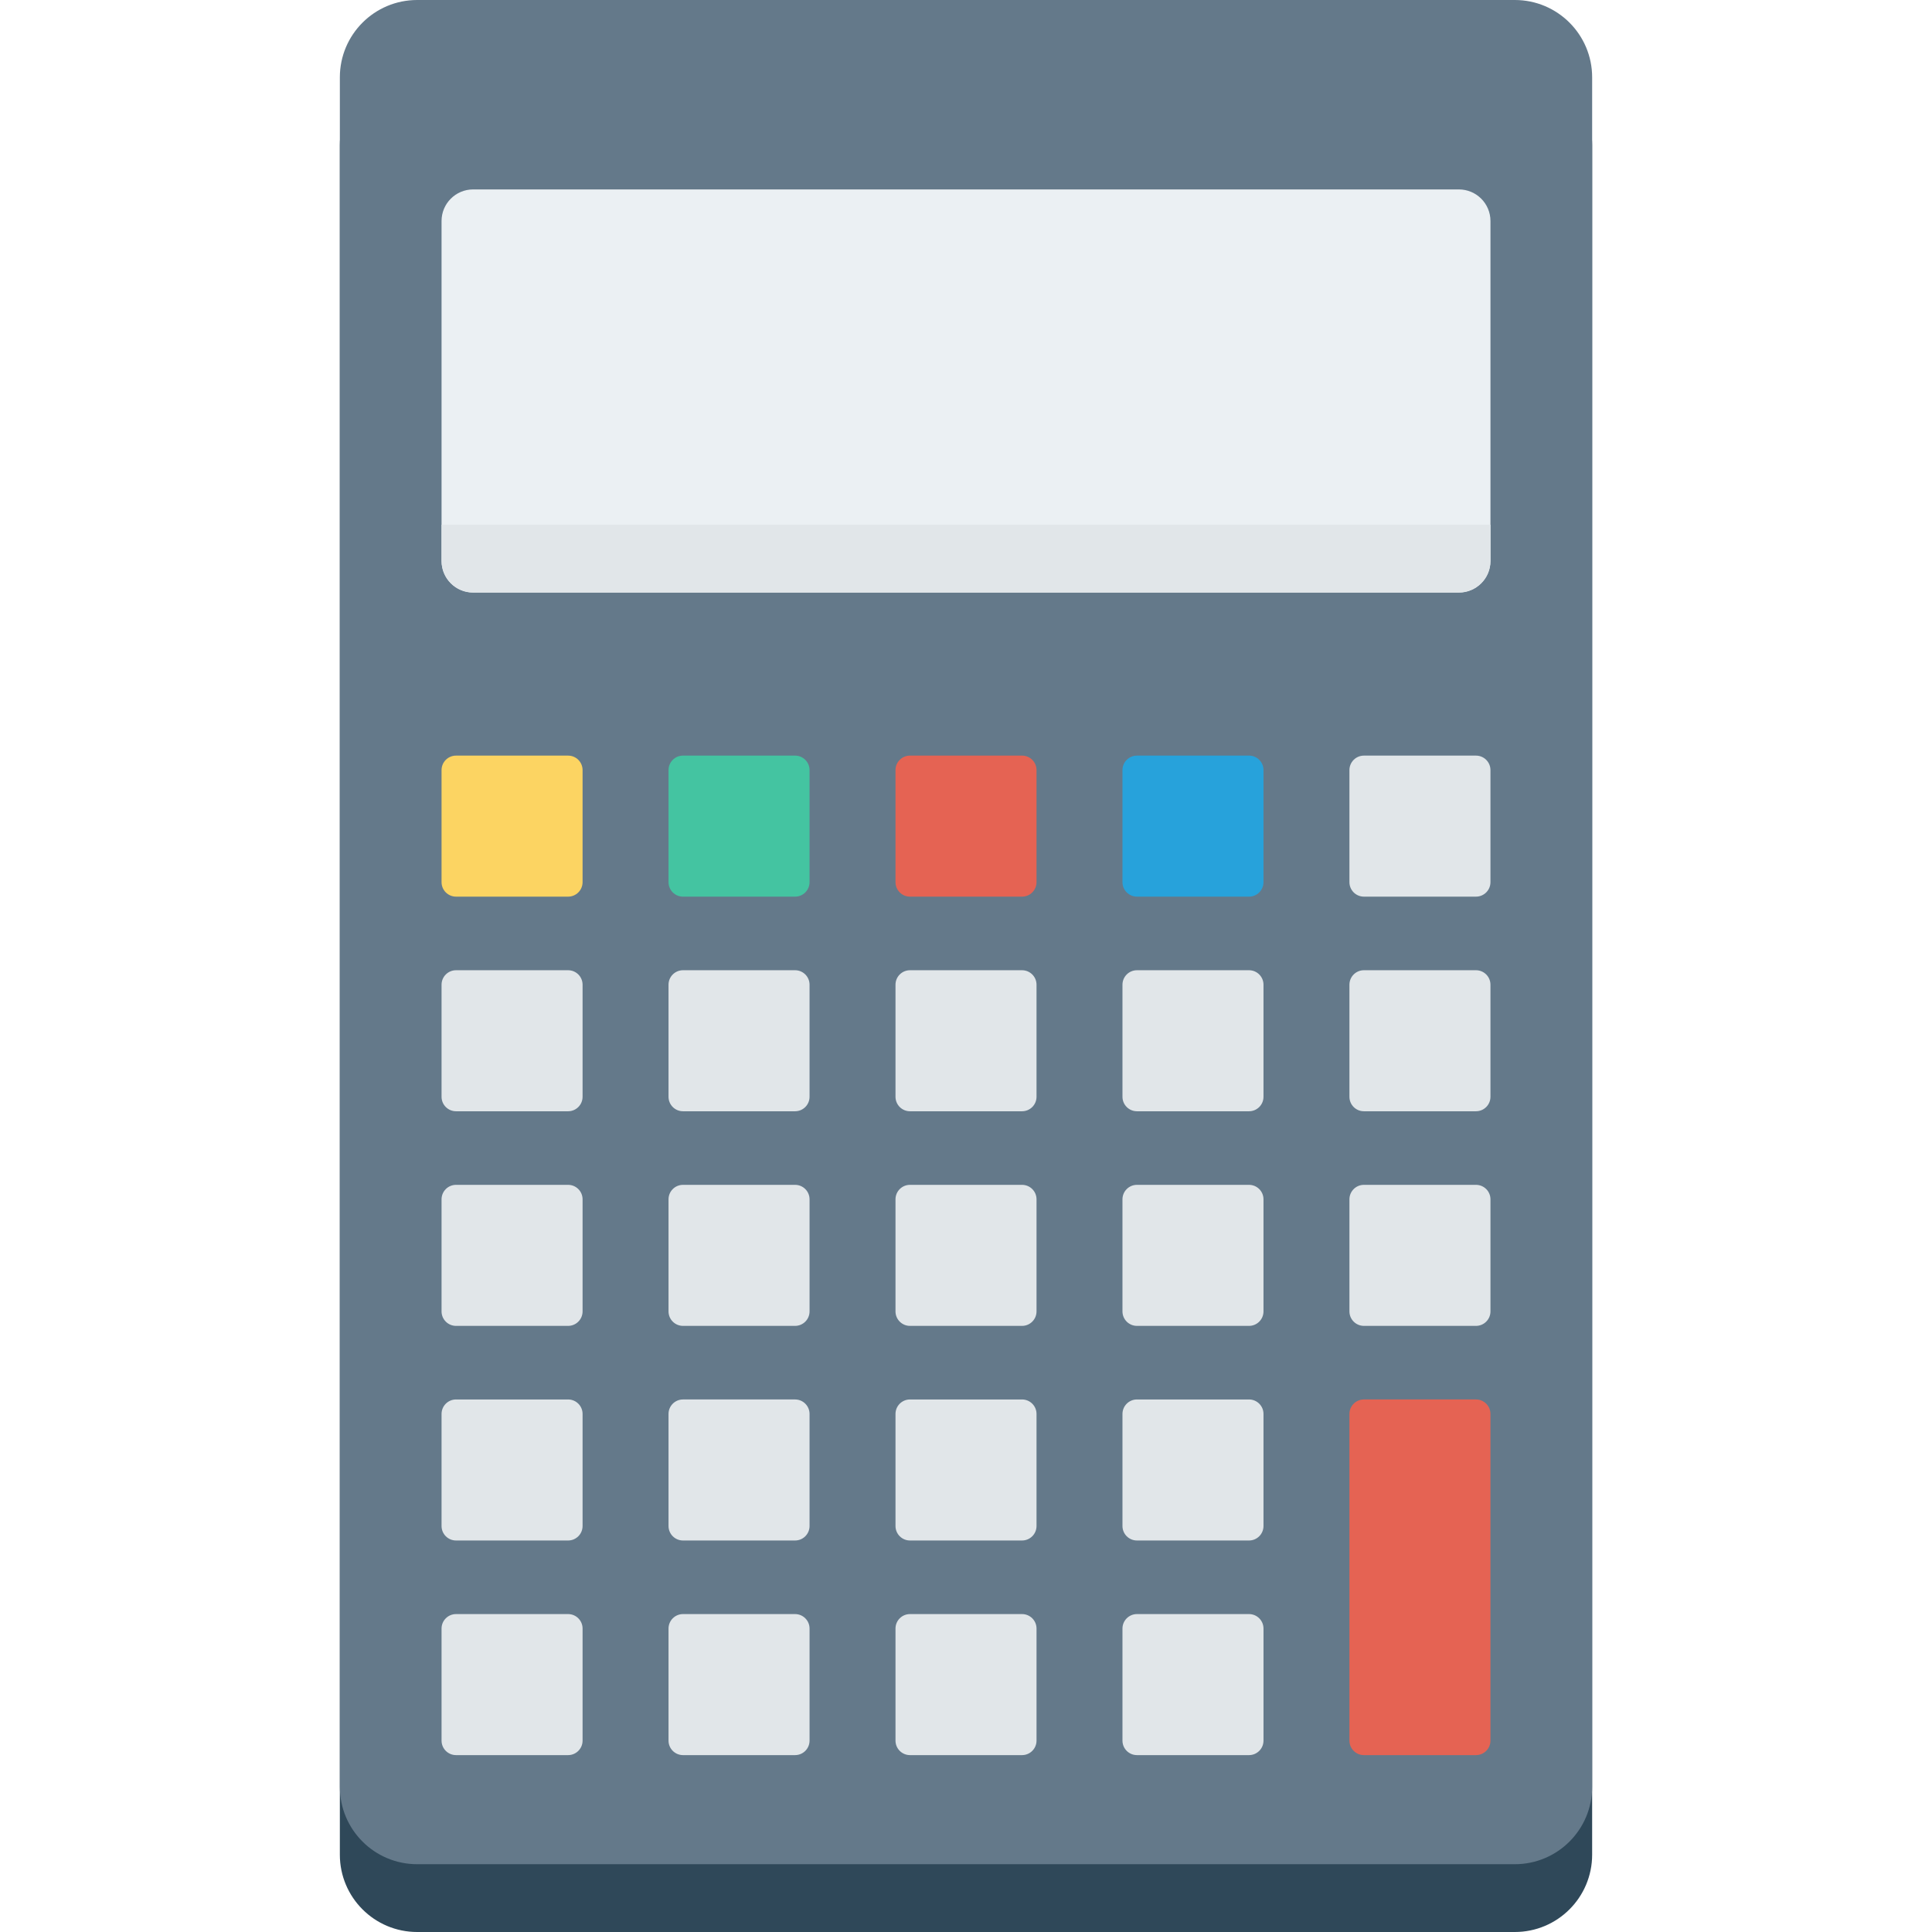
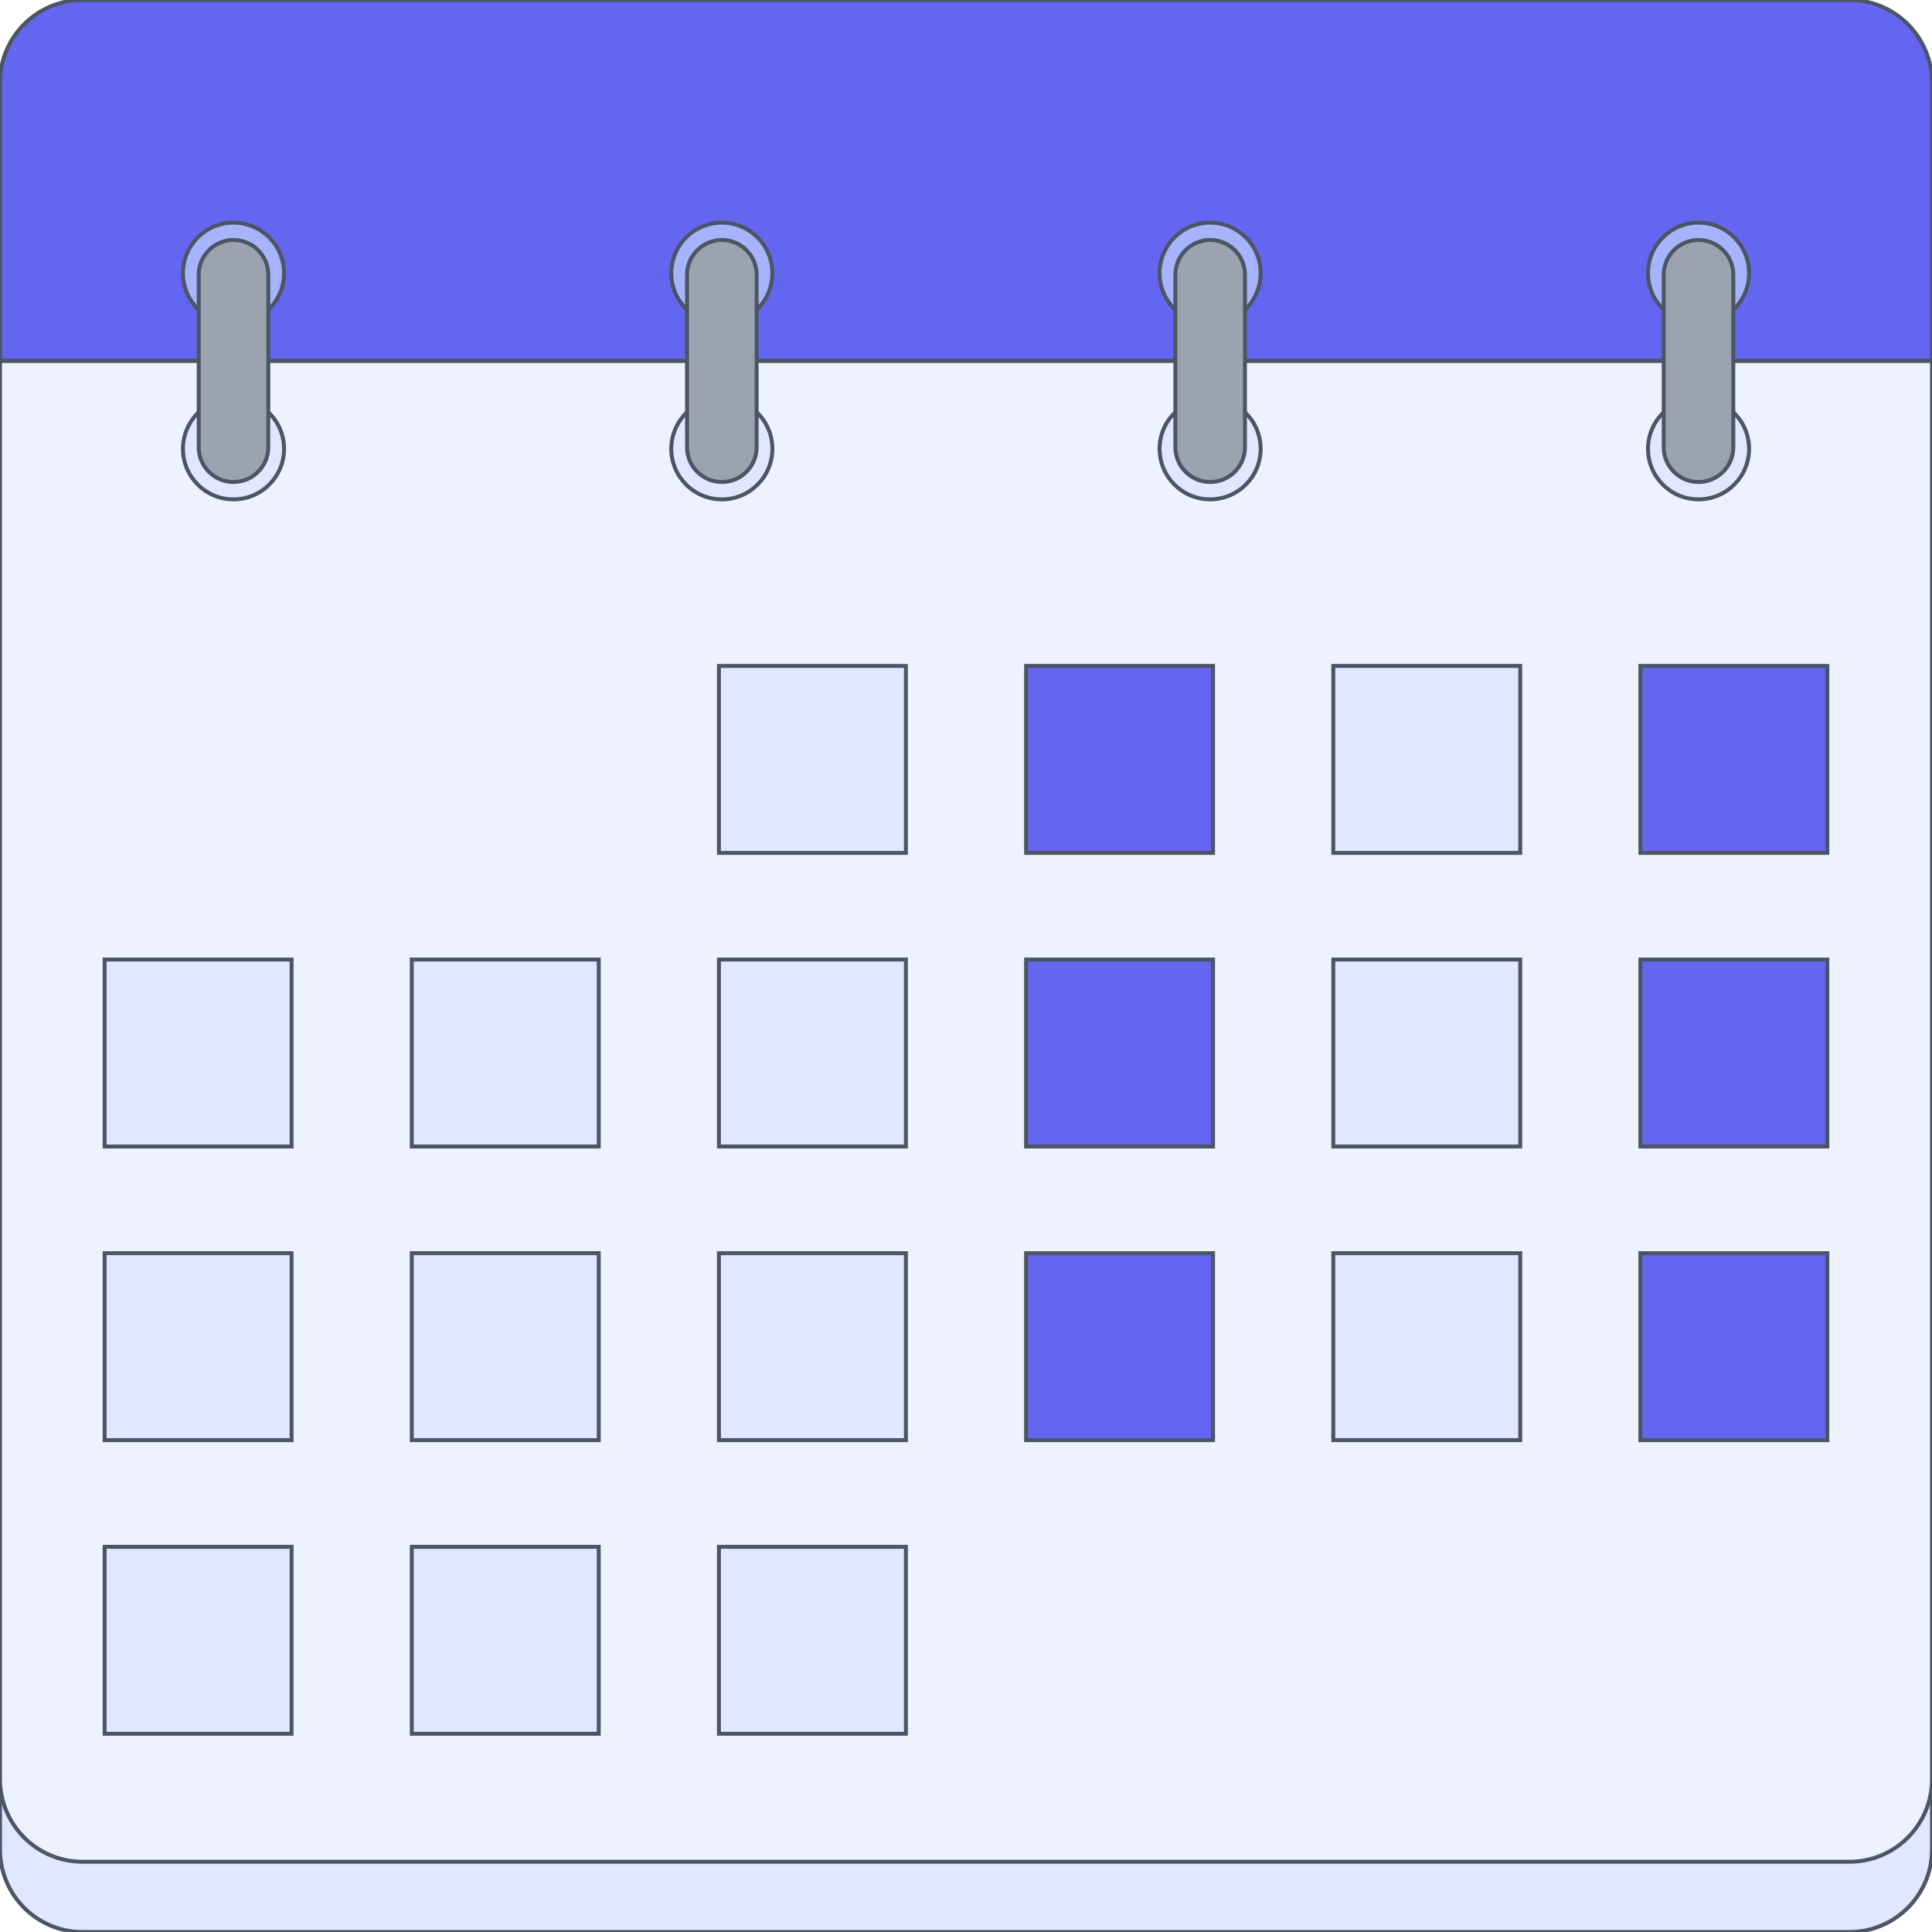
- <svg xmlns="http://www.w3.org/2000/svg" height="800px" width="800px" version="1.1" id="Layer_1" viewBox="0 0 491.52 491.52" xml:space="preserve">
-   <path style="fill:#2F4859;" d="M385.387,17.246H106.133c-10.864,0-19.672,8.807-19.672,19.672v434.931  c0,10.863,8.807,19.671,19.672,19.671h279.253c10.864,0,19.672-8.807,19.672-19.671V36.918  C405.058,26.053,396.251,17.246,385.387,17.246z" />
-   <path style="fill:#64798A;" d="M385.387,0H106.133C95.269,0,86.462,8.807,86.462,19.671v434.931  c0,10.864,8.807,19.672,19.672,19.672h279.253c10.864,0,19.672-8.807,19.672-19.672V19.671C405.058,8.807,396.251,0,385.387,0z" />
-   <path style="fill:#EBF0F3;" d="M112.335,142.714V56.227c0-4.438,3.597-8.035,8.033-8.035h250.787c4.438,0,8.034,3.597,8.034,8.035  v86.488c0,4.437-3.597,8.033-8.034,8.033H120.368C115.932,150.748,112.335,147.151,112.335,142.714z" />
-   <path style="fill:#E1E6E9;" d="M112.335,142.714v-9.213H379.19v9.213c0,4.437-3.597,8.033-8.034,8.033H120.368  C115.932,150.748,112.335,147.151,112.335,142.714z" />
-   <path style="fill:#FCD462;" d="M144.53,228.115H116.02c-2.035,0-3.685-1.65-3.685-3.685V195.92c0-2.035,1.65-3.685,3.685-3.685  h28.509c2.035,0,3.685,1.65,3.685,3.685v28.509C148.215,226.465,146.565,228.115,144.53,228.115z" />
-   <path style="fill:#44C4A1;" d="M202.274,228.115h-28.51c-2.036,0-3.686-1.65-3.686-3.686V195.92c0-2.035,1.65-3.685,3.685-3.685  h28.51c2.036,0,3.686,1.65,3.686,3.686v28.509C205.96,226.465,204.31,228.115,202.274,228.115z" />
-   <path style="fill:#E56353;" d="M260.017,228.115h-28.509c-2.035,0-3.685-1.65-3.685-3.685V195.92c0-2.035,1.65-3.685,3.685-3.685  h28.509c2.035,0,3.685,1.65,3.685,3.685v28.509C263.702,226.465,262.052,228.115,260.017,228.115z" />
-   <path style="fill:#27A2DB;" d="M317.761,228.115h-28.509c-2.035,0-3.685-1.65-3.685-3.685V195.92c0-2.035,1.65-3.685,3.685-3.685  h28.509c2.035,0,3.685,1.65,3.685,3.685v28.509C321.446,226.465,319.796,228.115,317.761,228.115z" />
-   <g>
-     <path style="fill:#E1E6E9;" d="M375.504,228.115h-28.51c-2.036,0-3.686-1.65-3.686-3.686V195.92c0-2.035,1.65-3.685,3.685-3.685   h28.51c2.035,0,3.685,1.65,3.685,3.685v28.509C379.19,226.465,377.54,228.115,375.504,228.115z" />
-     <path style="fill:#E1E6E9;" d="M144.53,282.716H116.02c-2.035,0-3.685-1.65-3.685-3.685v-28.509c0-2.035,1.65-3.685,3.685-3.685   h28.509c2.035,0,3.685,1.65,3.685,3.685v28.509C148.215,281.066,146.565,282.716,144.53,282.716z" />
-     <path style="fill:#E1E6E9;" d="M202.274,282.716h-28.51c-2.036,0-3.686-1.65-3.686-3.686v-28.509c0-2.035,1.65-3.685,3.685-3.685   h28.51c2.036,0,3.686,1.65,3.686,3.686v28.509C205.96,281.066,204.31,282.716,202.274,282.716z" />
-     <path style="fill:#E1E6E9;" d="M260.017,282.716h-28.509c-2.035,0-3.685-1.65-3.685-3.685v-28.509c0-2.035,1.65-3.685,3.685-3.685   h28.509c2.035,0,3.685,1.65,3.685,3.685v28.509C263.702,281.066,262.052,282.716,260.017,282.716z" />
-     <path style="fill:#E1E6E9;" d="M317.761,282.716h-28.509c-2.035,0-3.685-1.65-3.685-3.685v-28.509c0-2.035,1.65-3.685,3.685-3.685   h28.509c2.035,0,3.685,1.65,3.685,3.685v28.509C321.446,281.066,319.796,282.716,317.761,282.716z" />
-     <path style="fill:#E1E6E9;" d="M375.504,282.716h-28.51c-2.036,0-3.686-1.65-3.686-3.686v-28.509c0-2.035,1.65-3.685,3.685-3.685   h28.51c2.035,0,3.685,1.65,3.685,3.685v28.509C379.19,281.066,377.54,282.716,375.504,282.716z" />
-     <path style="fill:#E1E6E9;" d="M144.529,337.317H116.02c-2.035,0-3.685-1.65-3.685-3.685v-28.51c0-2.036,1.65-3.686,3.686-3.686   h28.508c2.036,0,3.686,1.65,3.686,3.686v28.509C148.215,335.667,146.565,337.317,144.529,337.317z" />
-     <path style="fill:#E1E6E9;" d="M202.274,337.317h-28.509c-2.036,0-3.686-1.65-3.686-3.686v-28.509c0-2.036,1.65-3.686,3.686-3.686   h28.509c2.036,0,3.686,1.65,3.686,3.686v28.509C205.96,335.667,204.309,337.317,202.274,337.317z" />
-     <path style="fill:#E1E6E9;" d="M260.017,337.317h-28.509c-2.035,0-3.685-1.65-3.685-3.685v-28.51c0-2.036,1.65-3.686,3.686-3.686   h28.509c2.035,0,3.685,1.65,3.685,3.685v28.51C263.702,335.667,262.052,337.317,260.017,337.317z" />
-     <path style="fill:#E1E6E9;" d="M317.76,337.317h-28.509c-2.035,0-3.685-1.65-3.685-3.685v-28.51c0-2.036,1.65-3.686,3.686-3.686   h28.509c2.035,0,3.685,1.65,3.685,3.685v28.51C321.446,335.667,319.796,337.317,317.76,337.317z" />
-     <path style="fill:#E1E6E9;" d="M375.504,337.317h-28.509c-2.036,0-3.686-1.65-3.686-3.686v-28.509c0-2.036,1.65-3.686,3.686-3.686   h28.509c2.036,0,3.686,1.65,3.686,3.686v28.509C379.19,335.667,377.539,337.317,375.504,337.317z" />
-     <path style="fill:#E1E6E9;" d="M144.53,391.917H116.02c-2.035,0-3.685-1.65-3.685-3.685v-28.509c0-2.035,1.65-3.685,3.685-3.685   h28.509c2.035,0,3.685,1.65,3.685,3.685v28.509C148.215,390.267,146.565,391.917,144.53,391.917z" />
-     <path style="fill:#E1E6E9;" d="M202.274,391.917h-28.51c-2.036,0-3.686-1.65-3.686-3.686v-28.509c0-2.035,1.65-3.685,3.685-3.685   h28.51c2.036,0,3.686,1.65,3.686,3.686v28.509C205.96,390.267,204.31,391.917,202.274,391.917z" />
-     <path style="fill:#E1E6E9;" d="M260.017,391.917h-28.509c-2.035,0-3.685-1.65-3.685-3.685v-28.509c0-2.035,1.65-3.685,3.685-3.685   h28.509c2.035,0,3.685,1.65,3.685,3.685v28.509C263.702,390.267,262.052,391.917,260.017,391.917z" />
-     <path style="fill:#E1E6E9;" d="M317.761,391.917h-28.509c-2.035,0-3.685-1.65-3.685-3.685v-28.509c0-2.035,1.65-3.685,3.685-3.685   h28.509c2.035,0,3.685,1.65,3.685,3.685v28.509C321.446,390.267,319.796,391.917,317.761,391.917z" />
-     <path style="fill:#E1E6E9;" d="M144.53,446.518H116.02c-2.035,0-3.685-1.65-3.685-3.685v-28.51c0-2.036,1.65-3.686,3.686-3.686   h28.509c2.035,0,3.685,1.65,3.685,3.685v28.51C148.215,444.868,146.565,446.518,144.53,446.518z" />
-     <path style="fill:#E1E6E9;" d="M202.274,446.518h-28.51c-2.035,0-3.685-1.65-3.685-3.685v-28.51c0-2.036,1.65-3.686,3.686-3.686   h28.509c2.036,0,3.686,1.65,3.686,3.686v28.51C205.96,444.868,204.31,446.518,202.274,446.518z" />
-     <path style="fill:#E1E6E9;" d="M260.017,446.518h-28.509c-2.035,0-3.685-1.65-3.685-3.685v-28.51c0-2.036,1.65-3.686,3.686-3.686   h28.509c2.035,0,3.685,1.65,3.685,3.685v28.51C263.702,444.868,262.052,446.518,260.017,446.518z" />
-     <path style="fill:#E1E6E9;" d="M317.761,446.518h-28.509c-2.035,0-3.685-1.65-3.685-3.685v-28.51c0-2.036,1.65-3.686,3.686-3.686   h28.509c2.035,0,3.685,1.65,3.685,3.685v28.51C321.446,444.868,319.796,446.518,317.761,446.518z" />
+ <svg xmlns="http://www.w3.org/2000/svg" version="1.1" id="Layer_1" viewBox="0 0 491.52 491.52" xml:space="preserve" width="800px" height="800px" fill="#4b5563" stroke="#4b5563">
+   <g id="SVGRepo_bgCarrier" stroke-width="0" />
+   <g id="SVGRepo_tracerCarrier" stroke-linecap="round" stroke-linejoin="round" />
+   <g id="SVGRepo_iconCarrier">
+     <path style="fill:#6366f1;" d="M470.519,0H20.999C9.401,0,0,9.401,0,21v70.842h491.52V21C491.52,9.401,482.117,0,470.519,0z" />
+     <path style="fill:#e0e7ff;" d="M0,91.842V470.52c0,11.598,9.401,21,20.999,21h449.52c11.598,0,21.001-9.403,21.001-21V91.842 L0,91.842L0,91.842z" />
+     <path style="fill:#eef2ff;" d="M0,91.842v360.804c0,11.598,9.401,21,20.999,21h449.52c11.598,0,21.001-9.402,21.001-21V91.842H0z" />
+     <circle style="fill:#a5b4fc;" cx="59.407" cy="69.499" r="12.856" />
+     <circle style="fill:#e0e7ff;" cx="59.407" cy="114.186" r="12.861" />
+     <path style="fill:#9ca3af;" d="M59.407,61.058c-4.891,0-8.855,3.964-8.855,8.854v43.86c0,4.889,3.964,8.853,8.855,8.853 c4.889,0,8.852-3.964,8.852-8.853v-43.86C68.259,65.021,64.296,61.058,59.407,61.058z" />
+     <circle style="fill:#a5b4fc;" cx="432.128" cy="69.499" r="12.856" />
+     <circle style="fill:#e0e7ff;" cx="432.128" cy="114.186" r="12.856" />
+     <path style="fill:#9ca3af;" d="M432.114,61.058c-4.89,0-8.854,3.964-8.854,8.854v43.86c0,4.889,3.964,8.853,8.854,8.853 c4.889,0,8.853-3.964,8.853-8.853v-43.86C440.966,65.021,437.003,61.058,432.114,61.058z" />
+     <circle style="fill:#a5b4fc;" cx="307.866" cy="69.499" r="12.856" />
+     <circle style="fill:#e0e7ff;" cx="307.866" cy="114.186" r="12.856" />
+     <path style="fill:#9ca3af;" d="M307.878,61.058c-4.89,0-8.854,3.964-8.854,8.854v43.86c0,4.889,3.964,8.853,8.854,8.853 c4.889,0,8.853-3.964,8.853-8.853v-43.86C316.731,65.021,312.767,61.058,307.878,61.058z" />
+     <circle style="fill:#a5b4fc;" cx="183.644" cy="69.499" r="12.856" />
+     <circle style="fill:#e0e7ff;" cx="183.644" cy="114.186" r="12.861" />
+     <path style="fill:#9ca3af;" d="M183.643,61.058c-4.892,0-8.854,3.964-8.854,8.854v43.86c0,4.889,3.962,8.853,8.854,8.853 c4.889,0,8.853-3.964,8.853-8.853v-43.86C192.495,65.021,188.532,61.058,183.643,61.058z" />
+     <rect x="182.907" y="169.421" style="fill:#e0e7ff;" width="47.565" height="47.565" />
+     <rect x="261.048" y="169.421" style="fill:#6366f1;" width="47.56" height="47.565" />
+     <rect x="339.2" y="169.421" style="fill:#e0e7ff;" width="47.565" height="47.565" />
+     <rect x="417.331" y="169.421" style="fill:#6366f1;" width="47.565" height="47.565" />
+     <g>
+       <rect x="26.619" y="244.116" style="fill:#e0e7ff;" width="47.565" height="47.565" />
+       <rect x="104.76" y="244.116" style="fill:#e0e7ff;" width="47.565" height="47.565" />
+       <rect x="182.907" y="244.116" style="fill:#e0e7ff;" width="47.565" height="47.565" />
+     </g>
+     <rect x="261.048" y="244.116" style="fill:#6366f1;" width="47.56" height="47.565" />
+     <rect x="339.2" y="244.116" style="fill:#e0e7ff;" width="47.565" height="47.565" />
+     <rect x="417.331" y="244.116" style="fill:#6366f1;" width="47.565" height="47.565" />
+     <g>
+       <rect x="26.619" y="318.822" style="fill:#e0e7ff;" width="47.565" height="47.565" />
+       <rect x="104.76" y="318.822" style="fill:#e0e7ff;" width="47.565" height="47.565" />
+       <rect x="182.907" y="318.822" style="fill:#e0e7ff;" width="47.565" height="47.565" />
+     </g>
+     <rect x="261.048" y="318.822" style="fill:#6366f1;" width="47.56" height="47.565" />
+     <rect x="339.2" y="318.822" style="fill:#e0e7ff;" width="47.565" height="47.565" />
+     <rect x="417.331" y="318.822" style="fill:#6366f1;" width="47.565" height="47.565" />
+     <g>
+       <rect x="26.619" y="393.523" style="fill:#e0e7ff;" width="47.565" height="47.565" />
+       <rect x="104.76" y="393.523" style="fill:#e0e7ff;" width="47.565" height="47.565" />
+       <rect x="182.907" y="393.523" style="fill:#e0e7ff;" width="47.565" height="47.565" />
+     </g>
  </g>
-   <path style="fill:#E56353;" d="M375.504,446.518h-28.51c-2.036,0-3.686-1.65-3.686-3.686v-83.11c0-2.035,1.65-3.685,3.685-3.685  h28.51c2.035,0,3.685,1.65,3.685,3.685v83.11C379.19,444.868,377.54,446.518,375.504,446.518z" />
</svg>
